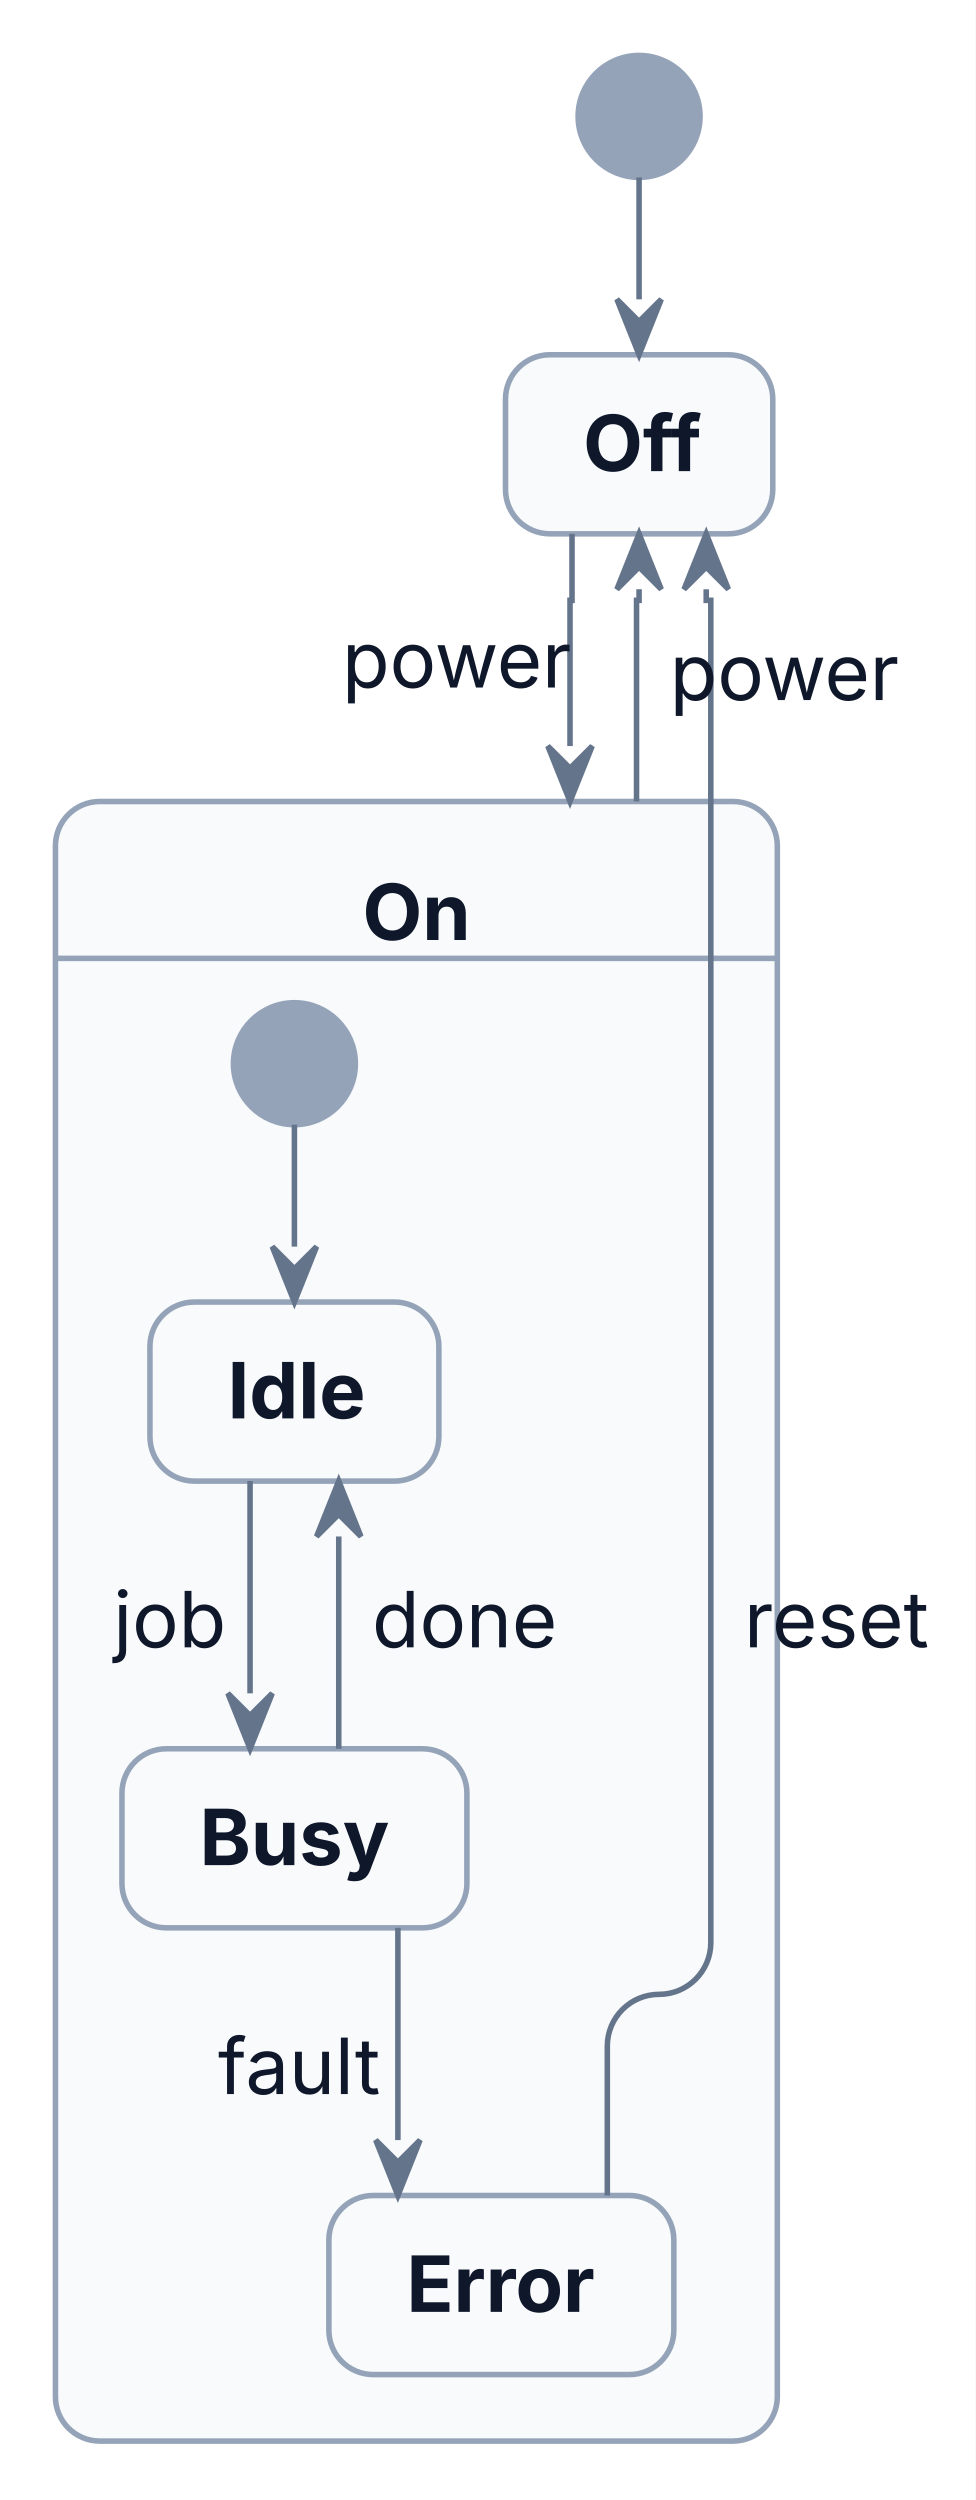
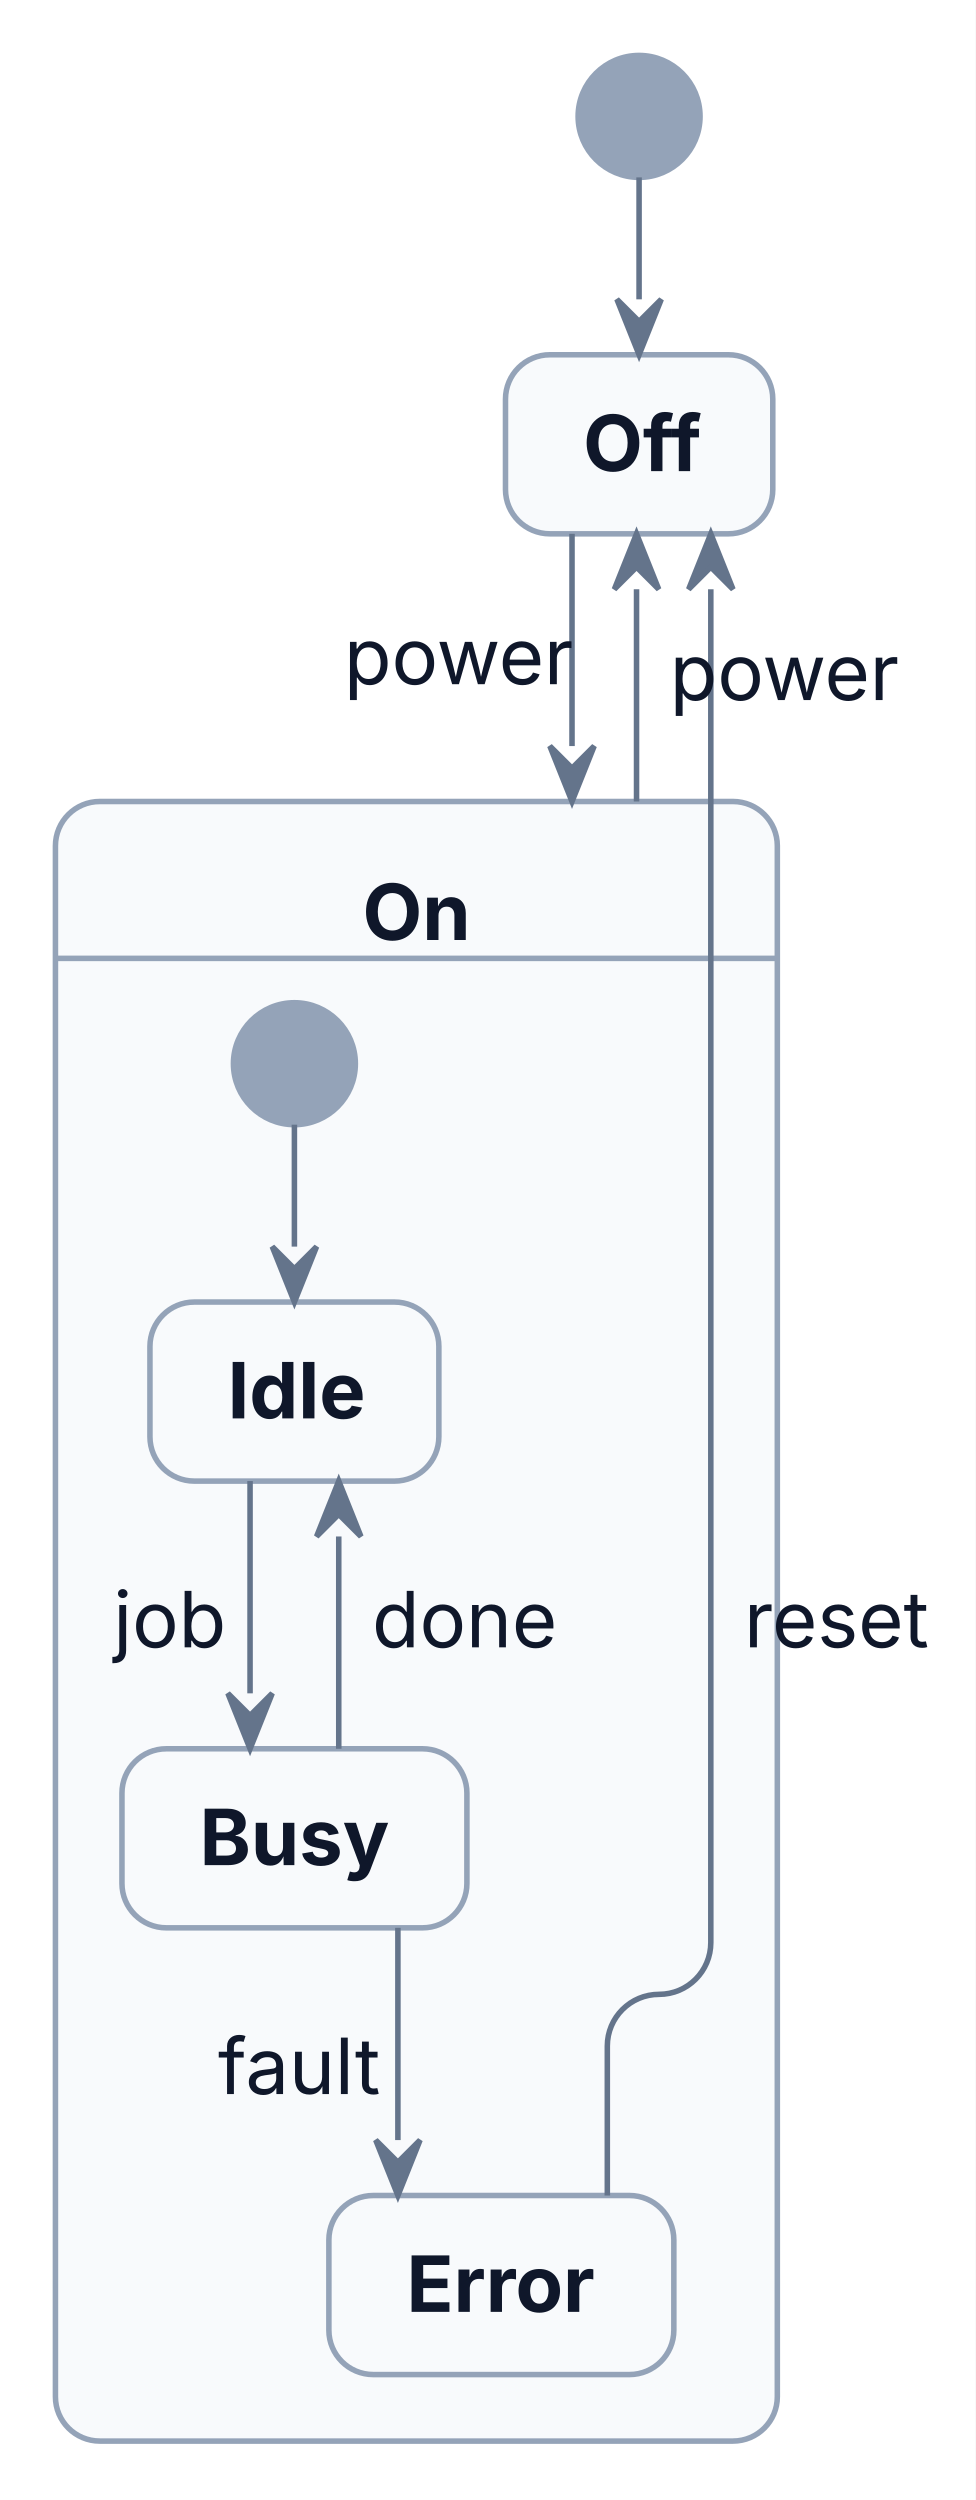
<svg xmlns="http://www.w3.org/2000/svg" width="176" height="451" viewBox="0 0 176 451">
  <rect x="0" y="0" width="176" height="451" fill="#FFFFFF" />
  <g transform="translate(10,10)">
    <g>
      <ellipse cx="105.29" cy="11" rx="11" ry="11" fill="#94A3B8" stroke="#94A3B8" stroke-width="1" />
      <rect x="81.19" y="54" width="48.22" height="32.3" rx="8" ry="8" fill="#F8FAFC" stroke="#94A3B8" stroke-width="1" />
      <rect x="0" y="134.59" width="130.23" height="295.78" rx="8" ry="8" fill="#F8FAFC" stroke="#94A3B8" stroke-width="1" />
      <line x1="0" y1="162.89" x2="130.23" y2="162.89" fill="none" stroke="#94A3B8" stroke-width="1" />
      <ellipse cx="43.11" cy="181.89" rx="11" ry="11" fill="#94A3B8" stroke="#94A3B8" stroke-width="1" />
      <rect x="17.05" y="224.89" width="52.12" height="32.3" rx="8" ry="8" fill="#F8FAFC" stroke="#94A3B8" stroke-width="1" />
      <rect x="12" y="305.48" width="62.23" height="32.3" rx="8" ry="8" fill="#F8FAFC" stroke="#94A3B8" stroke-width="1" />
      <rect x="49.33" y="386.07" width="62.23" height="32.3" rx="8" ry="8" fill="#F8FAFC" stroke="#94A3B8" stroke-width="1" />
      <polyline points="105.29,22 105.29,44" fill="none" stroke="#64748B" stroke-width="1" />
-       <path d="M93.19,86.3 L93.19,98.3 L92.83,98.3 L92.83,124.59" fill="none" stroke="#64748B" stroke-width="1" />
-       <path d="M104.83,134.59 L104.83,98.3 L105.29,98.3 L105.29,96.3" fill="none" stroke="#64748B" stroke-width="1" />
-       <path d="M99.56,386.07 L99.56,359.11 C99.56,353.95 103.74,349.78 108.9,349.78 L108.9,349.78 C114.05,349.78 118.23,345.6 118.23,340.44 L118.23,98.3 L117.4,98.3 L117.4,96.3" fill="none" stroke="#64748B" stroke-width="1" />
+       <polyline points="93.19,86.3 93.19,124.59" fill="none" stroke="#64748B" stroke-width="1" />
+       <polyline points="104.83,134.59 104.83,96.3" fill="none" stroke="#64748B" stroke-width="1" />
+       <path d="M99.56,386.07 L99.56,359.11 C99.56,353.95 103.74,349.78 108.9,349.78 L108.9,349.78 C114.05,349.78 118.23,345.6 118.23,340.44 L118.23,96.3" fill="none" stroke="#64748B" stroke-width="1" />
      <polyline points="43.11,192.89 43.11,214.89" fill="none" stroke="#64748B" stroke-width="1" />
      <polyline points="35.11,257.18 35.11,295.48" fill="none" stroke="#64748B" stroke-width="1" />
      <polyline points="51.11,305.48 51.11,267.18" fill="none" stroke="#64748B" stroke-width="1" />
      <polyline points="61.78,337.78 61.78,376.07" fill="none" stroke="#64748B" stroke-width="1" />
    </g>
    <g>
      <text font-family="Inter, ui-sans-serif, system-ui, -apple-system, Segoe UI, DejaVu Sans, Liberation Sans, sans-serif, Noto Color Emoji, Apple Color Emoji, Segoe UI Emoji" xml:space="preserve">
        <tspan x="95.19" y="74.99" font-size="14" fill="#0F172A" font-weight="bold" textLength="20.22" lengthAdjust="spacing">Off</tspan>
      </text>
      <text font-family="Inter, ui-sans-serif, system-ui, -apple-system, Segoe UI, DejaVu Sans, Liberation Sans, sans-serif, Noto Color Emoji, Apple Color Emoji, Segoe UI Emoji" xml:space="preserve">
        <tspan x="55.39" y="159.58" font-size="14" fill="#0F172A" font-weight="bold" textLength="19.45" lengthAdjust="spacing">On</tspan>
      </text>
      <text font-family="Inter, ui-sans-serif, system-ui, -apple-system, Segoe UI, DejaVu Sans, Liberation Sans, sans-serif, Noto Color Emoji, Apple Color Emoji, Segoe UI Emoji" xml:space="preserve">
        <tspan x="31.05" y="245.88" font-size="14" fill="#0F172A" font-weight="bold" textLength="24.12" lengthAdjust="spacing">Idle</tspan>
      </text>
      <text font-family="Inter, ui-sans-serif, system-ui, -apple-system, Segoe UI, DejaVu Sans, Liberation Sans, sans-serif, Noto Color Emoji, Apple Color Emoji, Segoe UI Emoji" xml:space="preserve">
        <tspan x="26" y="326.47" font-size="14" fill="#0F172A" font-weight="bold" textLength="34.23" lengthAdjust="spacing">Busy</tspan>
      </text>
      <text font-family="Inter, ui-sans-serif, system-ui, -apple-system, Segoe UI, DejaVu Sans, Liberation Sans, sans-serif, Noto Color Emoji, Apple Color Emoji, Segoe UI Emoji" xml:space="preserve">
        <tspan x="63.33" y="407.06" font-size="14" fill="#0F172A" font-weight="bold" textLength="34.23" lengthAdjust="spacing">Error</tspan>
      </text>
      <text font-family="Inter, ui-sans-serif, system-ui, -apple-system, Segoe UI, DejaVu Sans, Liberation Sans, sans-serif, Noto Color Emoji, Apple Color Emoji, Segoe UI Emoji" xml:space="preserve">
        <tspan x="10.44" y="287.18" font-size="14" fill="#0F172A" textLength="18.68" lengthAdjust="spacing">job</tspan>
      </text>
      <text font-family="Inter, ui-sans-serif, system-ui, -apple-system, Segoe UI, DejaVu Sans, Liberation Sans, sans-serif, Noto Color Emoji, Apple Color Emoji, Segoe UI Emoji" xml:space="preserve">
        <tspan x="57.11" y="287.18" font-size="14" fill="#0F172A" textLength="31.14" lengthAdjust="spacing">done</tspan>
      </text>
      <text font-family="Inter, ui-sans-serif, system-ui, -apple-system, Segoe UI, DejaVu Sans, Liberation Sans, sans-serif, Noto Color Emoji, Apple Color Emoji, Segoe UI Emoji" xml:space="preserve">
        <tspan x="29.32" y="367.77" font-size="14" fill="#0F172A" textLength="26.46" lengthAdjust="spacing">fault</tspan>
      </text>
      <text font-family="Inter, ui-sans-serif, system-ui, -apple-system, Segoe UI, DejaVu Sans, Liberation Sans, sans-serif, Noto Color Emoji, Apple Color Emoji, Segoe UI Emoji" xml:space="preserve">
-         <tspan x="51.71" y="114.03" font-size="14" fill="#0F172A" textLength="38.12" lengthAdjust="spacing">power</tspan>
+         <tspan x="52.06" y="113.43" font-size="14" fill="#0F172A" textLength="38.12" lengthAdjust="spacing">power</tspan>
      </text>
      <text font-family="Inter, ui-sans-serif, system-ui, -apple-system, Segoe UI, DejaVu Sans, Liberation Sans, sans-serif, Noto Color Emoji, Apple Color Emoji, Segoe UI Emoji" xml:space="preserve">
        <tspan x="110.83" y="116.29" font-size="14" fill="#0F172A" textLength="38.12" lengthAdjust="spacing">power</tspan>
      </text>
      <text font-family="Inter, ui-sans-serif, system-ui, -apple-system, Segoe UI, DejaVu Sans, Liberation Sans, sans-serif, Noto Color Emoji, Apple Color Emoji, Segoe UI Emoji" xml:space="preserve">
        <tspan x="124.23" y="287.18" font-size="14" fill="#0F172A" textLength="31.12" lengthAdjust="spacing">reset</tspan>
      </text>
      <polygon points="101.29,44 105.29,54 109.29,44 105.29,48" fill="#64748B" stroke="#64748B" stroke-width="1" />
-       <polygon points="88.83,124.59 92.83,134.59 96.83,124.59 92.83,128.59" fill="#64748B" stroke="#64748B" stroke-width="1" />
-       <polygon points="109.29,96.3 105.29,86.3 101.29,96.3 105.29,92.3" fill="#64748B" stroke="#64748B" stroke-width="1" />
-       <polygon points="121.4,96.3 117.4,86.3 113.4,96.3 117.4,92.3" fill="#64748B" stroke="#64748B" stroke-width="1" />
+       <polygon points="89.19,124.59 93.19,134.59 97.19,124.59 93.19,128.59" fill="#64748B" stroke="#64748B" stroke-width="1" />
+       <polygon points="108.83,96.3 104.83,86.3 100.83,96.3 104.83,92.3" fill="#64748B" stroke="#64748B" stroke-width="1" />
+       <polygon points="122.23,96.3 118.23,86.3 114.23,96.3 118.23,92.3" fill="#64748B" stroke="#64748B" stroke-width="1" />
      <polygon points="39.11,214.89 43.11,224.89 47.11,214.89 43.11,218.89" fill="#64748B" stroke="#64748B" stroke-width="1" />
      <polygon points="31.11,295.48 35.11,305.48 39.11,295.48 35.11,299.48" fill="#64748B" stroke="#64748B" stroke-width="1" />
      <polygon points="55.11,267.18 51.11,257.18 47.11,267.18 51.11,263.18" fill="#64748B" stroke="#64748B" stroke-width="1" />
      <polygon points="57.78,376.07 61.78,386.07 65.78,376.07 61.78,380.07" fill="#64748B" stroke="#64748B" stroke-width="1" />
    </g>
  </g>
</svg>
